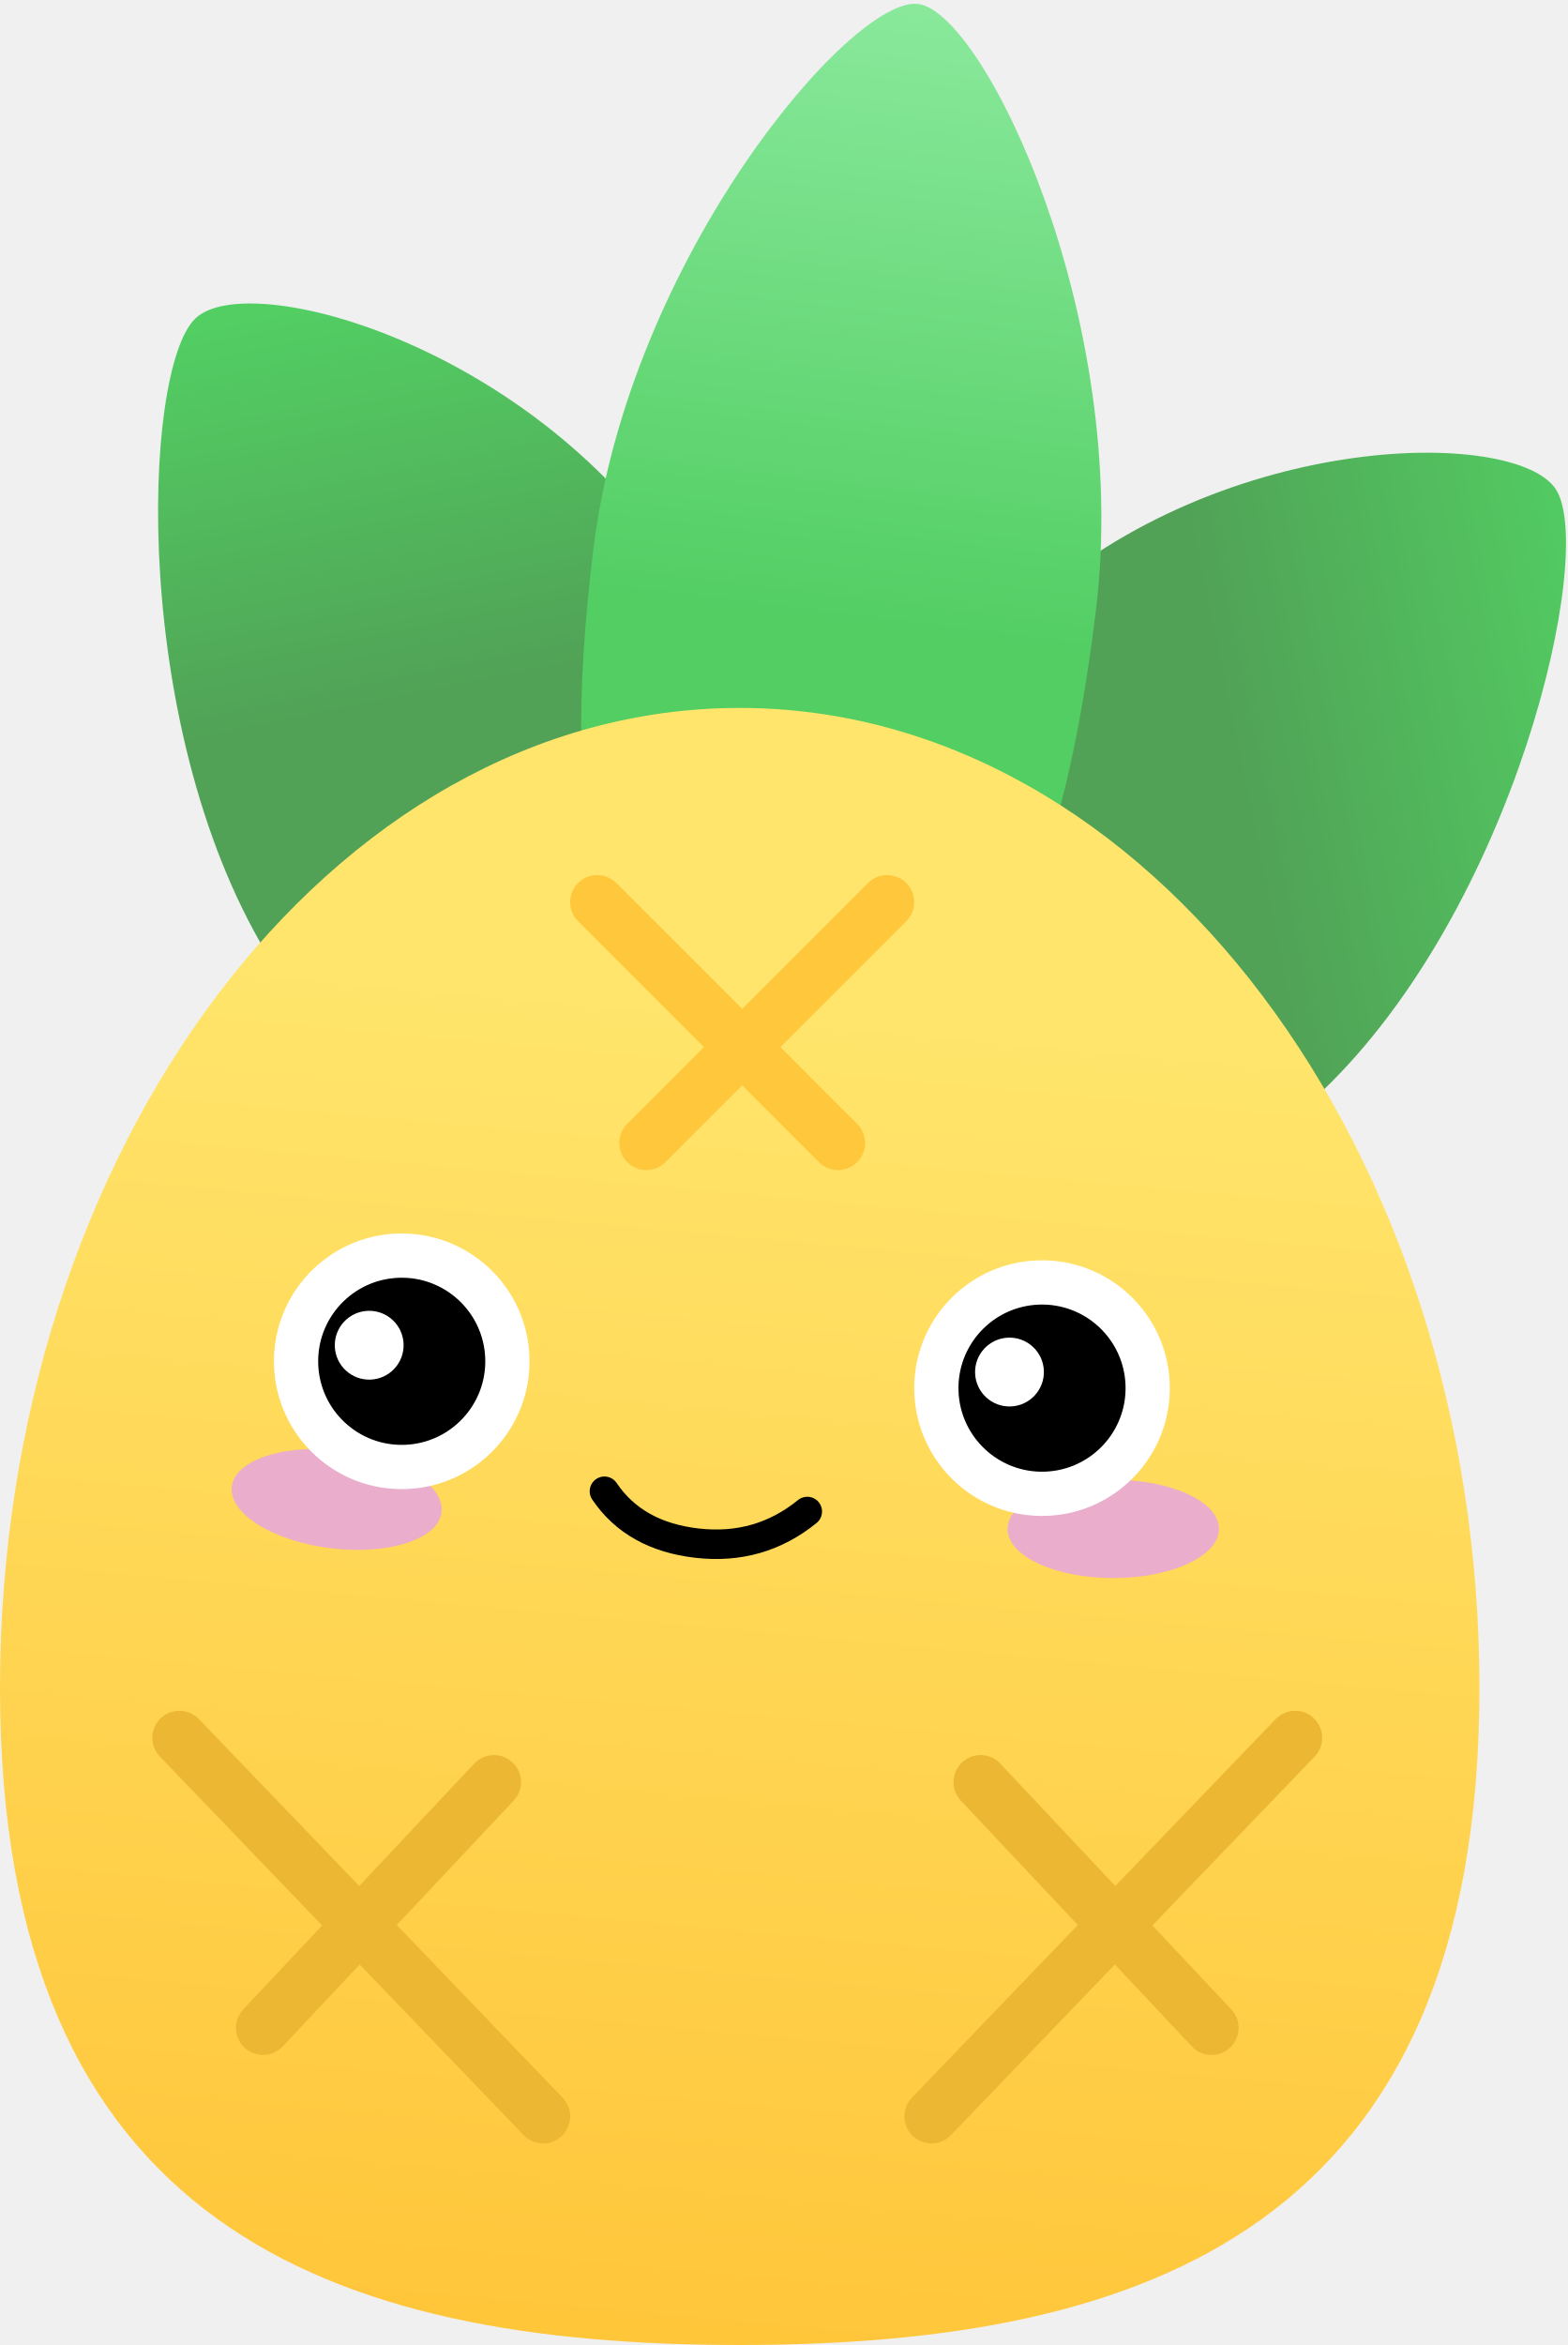
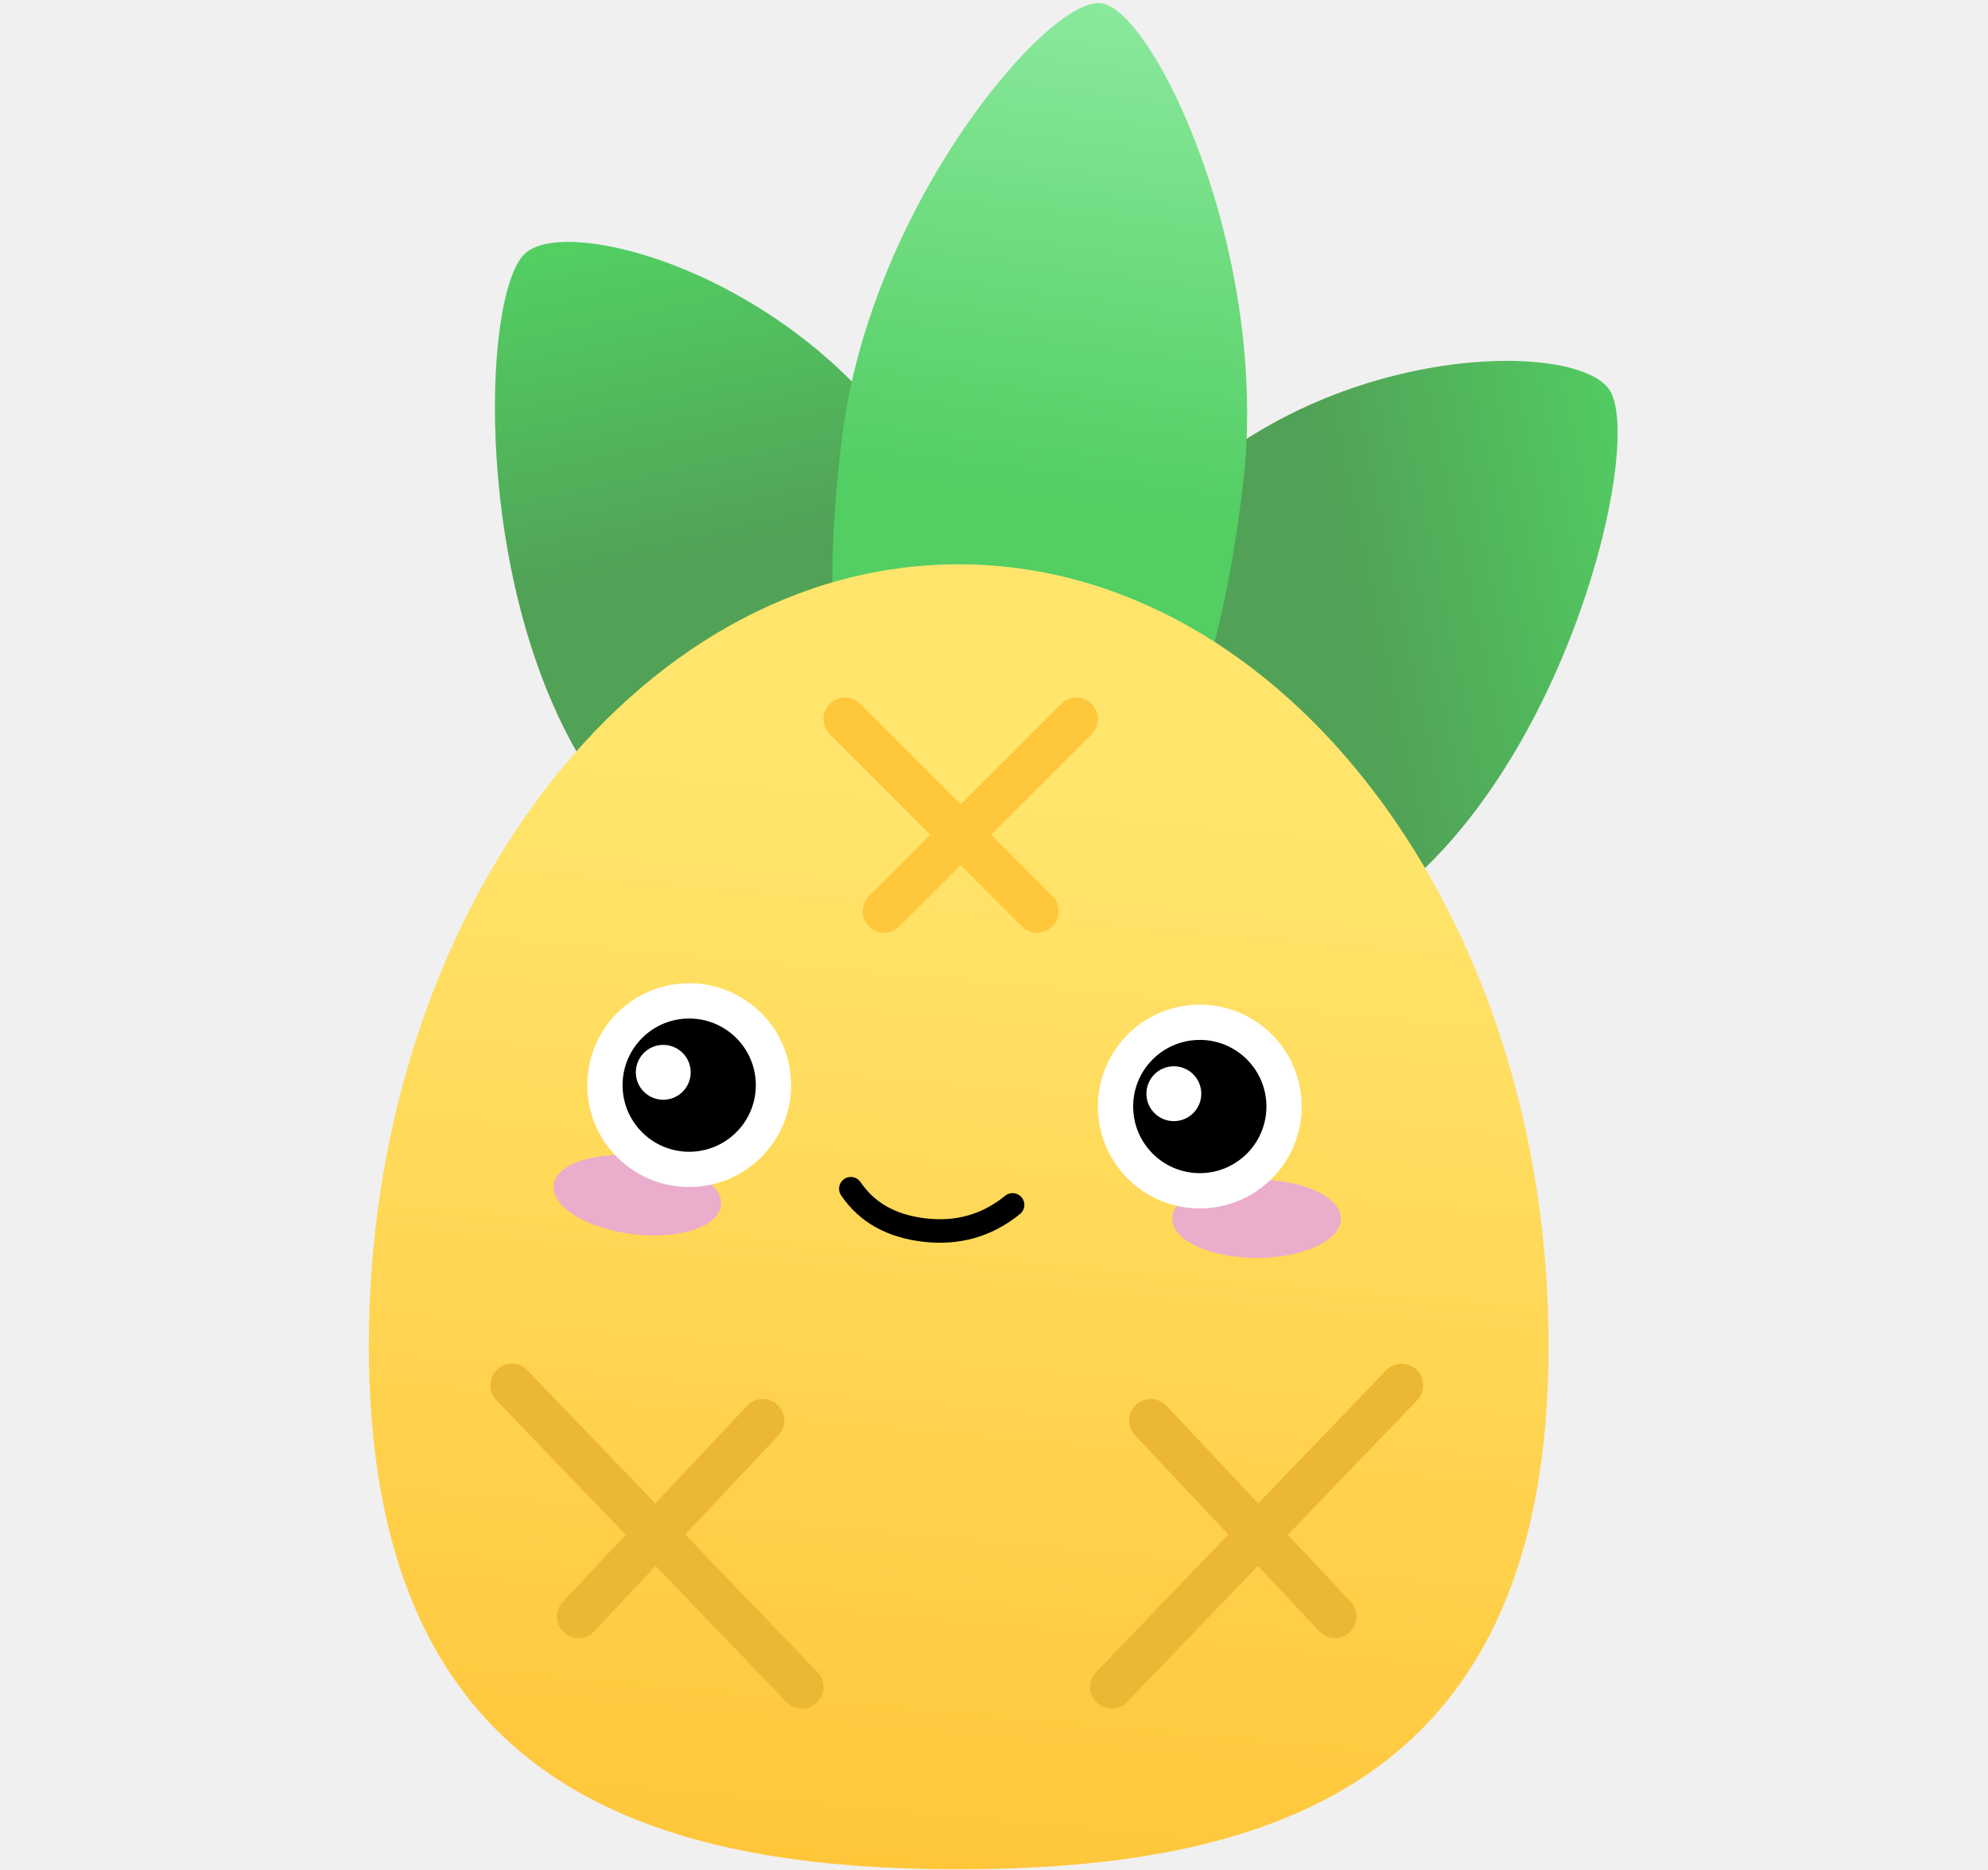
- <svg xmlns="http://www.w3.org/2000/svg" xmlns:xlink="http://www.w3.org/1999/xlink" height="477" viewBox="0 0 319 477" width="319">
+ <svg xmlns="http://www.w3.org/2000/svg" xmlns:xlink="http://www.w3.org/1999/xlink" height="300" viewBox="0 0 319 477" width="319">
  <linearGradient id="a">
    <stop offset="0" stop-color="#52ce63" />
    <stop offset="1" stop-color="#51a256" />
  </linearGradient>
  <linearGradient id="b" x1="55.342%" x2="42.817%" xlink:href="#a" y1="0%" y2="42.863%" />
  <linearGradient id="c" x1="55.349%" x2="42.808%" xlink:href="#a" y1="0%" y2="42.863%" />
  <linearGradient id="d" x1="50%" x2="50%" y1="0%" y2="58.811%">
    <stop offset="0" stop-color="#8ae99c" />
    <stop offset="1" stop-color="#52ce63" />
  </linearGradient>
  <linearGradient id="e" x1="51.378%" x2="44.585%" y1="17.473%" y2="100%">
    <stop offset="0" stop-color="#ffe56c" />
    <stop offset="1" stop-color="#ffc63a" />
  </linearGradient>
  <g fill="none" fill-rule="evenodd" transform="translate(-34 -24)">
    <g transform="matrix(.9925462 .1218693 -.1218693 .9925462 33.92207 .976691)">
      <path d="m103.951 258.274c44.362-4.361 60.015-40.391 65.353-94.699s-30.932-103.451-46.02-101.968c-15.088 1.483-63.039 58.905-68.377 113.213-5.339 54.308 4.683 87.815 49.044 83.454z" fill="url(#b)" transform="matrix(.7071068 -.7071068 .7071068 .7071068 -80.49633 125.8929)" />
      <path d="m275.877 258.274c44.362 4.361 53.167-29.265 47.829-83.573-5.339-54.308-52.073-111.611-67.161-113.094-15.088-1.483-52.575 47.54-47.236 101.848s22.207 90.458 66.569 94.819z" fill="url(#c)" transform="matrix(.7071068 .7071068 -.7071068 .7071068 191.4034 -141.862)" />
      <path d="m188.37 216.876c39.942 0 50.953-38.252 50.953-97.899 0-59.647-37.368-118.101-50.953-118.101s-52.047 58.455-52.047 118.101c0 59.647 12.106 97.899 52.047 97.899z" fill="url(#d)" />
    </g>
    <path d="m184.473 501c83.119 0 150.527-24.145 150.527-133.645s-67.408-199.355-150.527-199.355c-83.119 0-150.473 89.855-150.473 199.355s67.355 133.645 150.473 133.645z" fill="url(#e)" />
    <ellipse cx="260.5" cy="335" fill="#eaadcc" rx="21.5" ry="10" />
    <ellipse cx="102.5" cy="329" fill="#eaadcc" rx="21.5" ry="10" transform="matrix(.9925462 .1218693 -.1218693 .9925462 40.85903 -10.03929)" />
    <g transform="matrix(-.9993908 .0348995 .0348995 .9993908 269.2848 271.0277)">
      <path d="m73.105 58.273c6.737 4.913 14.313 6.664 22.728 5.253 8.415-1.411 14.505-5.254 18.272-11.528" stroke="#000" stroke-linecap="round" stroke-linejoin="round" stroke-width="6" transform="matrix(.9998477 .01745241 -.01745241 .9998477 1.026464 -1.624794)" />
      <path d="m154.501 3c-5.938 0-11.313 2.406-15.204 6.297-3.891 3.891-6.297 9.265-6.297 15.203 0 5.938 2.406 11.313 6.297 15.203 3.891 3.891 9.266 6.297 15.204 6.297 5.937 0 11.312-2.406 15.202-6.297 3.89-3.891 6.296-9.266 6.296-15.203 0-5.937-2.406-11.312-6.297-15.203-3.89-3.891-9.265-6.297-15.202-6.297z" fill="#000" />
      <path d="m154 21c0-3.866 3.135-7 6.999-7 3.866 0 7.001 3.134 7.001 7s-3.134 7-7.001 7c-3.864-.001-6.999-3.134-6.999-7z" fill="#fff" />
      <path d="m24.5 13c-5.938 0-11.312 2.406-15.203 6.297-3.891 3.891-6.297 9.265-6.297 15.203 0 5.938 2.406 11.313 6.297 15.204 3.891 3.891 9.266 6.297 15.203 6.297 5.937 0 11.312-2.406 15.203-6.297 3.891-3.891 6.297-9.266 6.297-15.203 0-5.937-2.406-11.312-6.297-15.202-3.891-3.891-9.266-6.297-15.203-6.297z" fill="#000" />
      <g fill="#fff">
        <path d="m136 24.499c0 10.219 8.283 18.501 18.501 18.501 10.217 0 18.499-8.282 18.499-18.501 0-10.217-8.282-18.499-18.499-18.499-10.218 0-18.501 8.282-18.501 18.499zm-6 0c0-13.531 10.969-24.499 24.501-24.499 13.531 0 24.499 10.968 24.499 24.499 0 13.532-10.968 24.501-24.499 24.501-13.532 0-24.501-10.968-24.501-24.501z" fill-rule="nonzero" stroke="#fff" stroke-width="3" />
        <path d="m6 34.499c0 10.219 8.282 18.501 18.5 18.501 10.217 0 18.5-8.282 18.5-18.501 0-10.217-8.283-18.499-18.5-18.499-10.218 0-18.5 8.282-18.5 18.499zm-6 0c0-13.531 10.968-24.499 24.5-24.499 13.531 0 24.5 10.968 24.5 24.499 0 13.532-10.969 24.501-24.5 24.501-13.532 0-24.5-10.968-24.5-24.501z" fill-rule="nonzero" stroke="#fff" stroke-width="3" />
        <path d="m24 31c0-3.866 3.134-7 7-7s7 3.134 7 7-3.134 7-7 7-7-3.134-7-7z" />
      </g>
    </g>
    <g stroke-linecap="round" stroke-width="11">
      <g stroke="#ecb732">
        <path d="m70.5 377.5 74 77" />
        <path d="m134.5 386.5-47 50" />
      </g>
      <g stroke="#ecb732" transform="matrix(-1 0 0 1 298 377)">
        <path d="m.5.5 74 77" />
        <path d="m64.5 9.5-47 50" />
      </g>
      <g stroke="#ffc73b" transform="matrix(0 1 -1 0 215 207)">
        <path d="m.5.5 49 49" />
        <path d="m.5 10.5 49 49" transform="matrix(-1 0 0 1 50 0)" />
      </g>
    </g>
  </g>
</svg>
